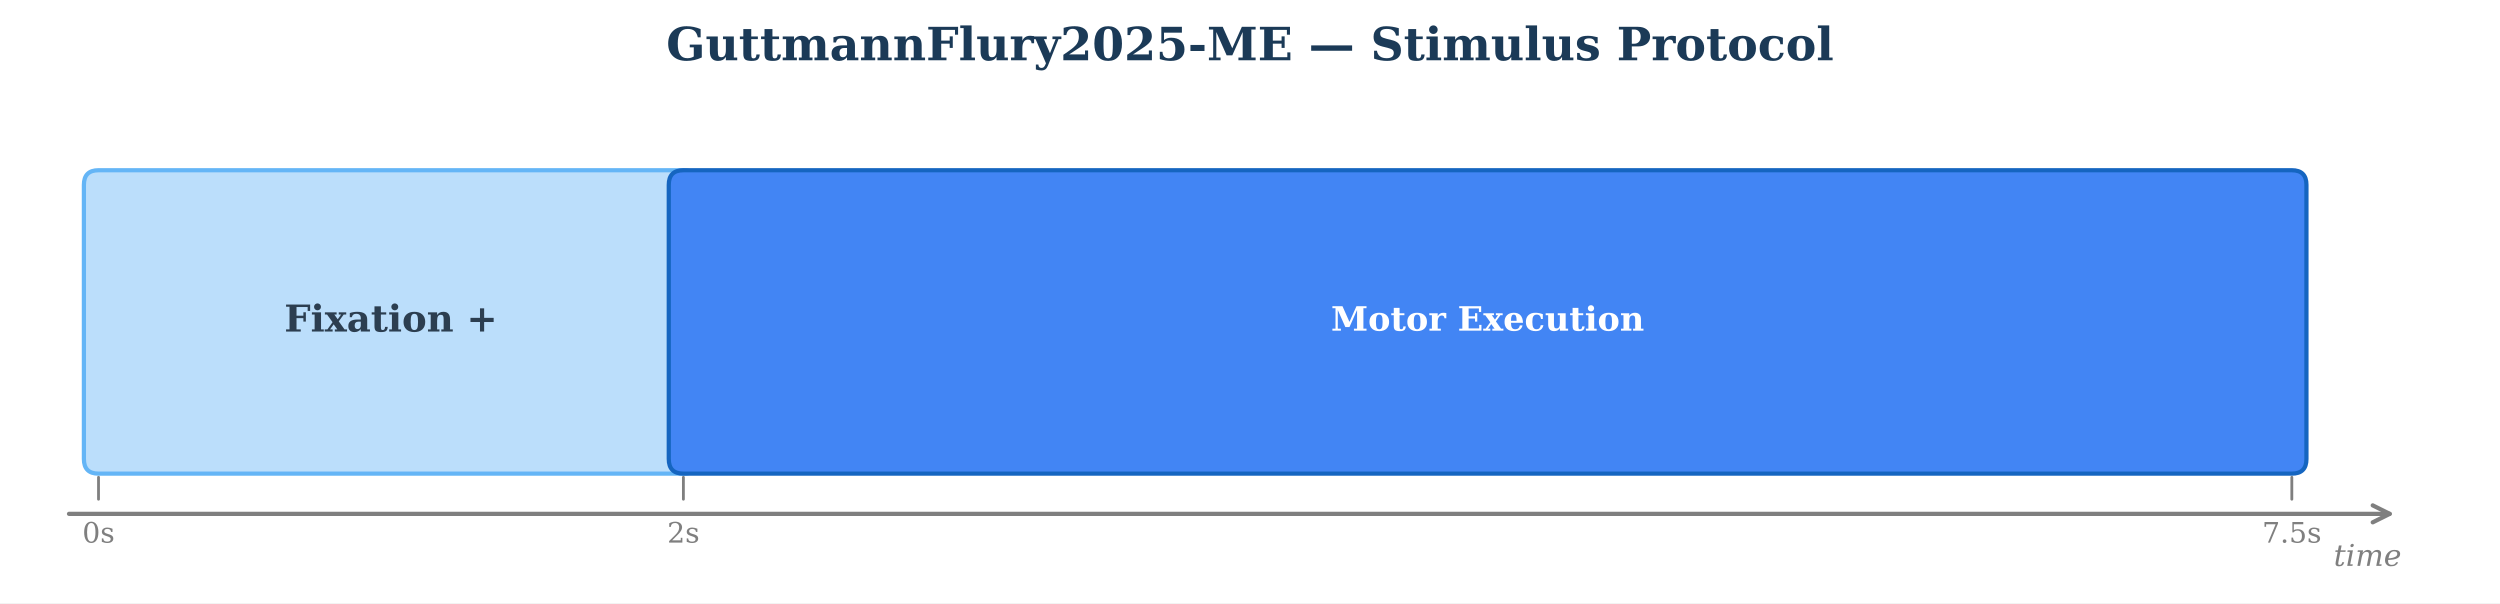
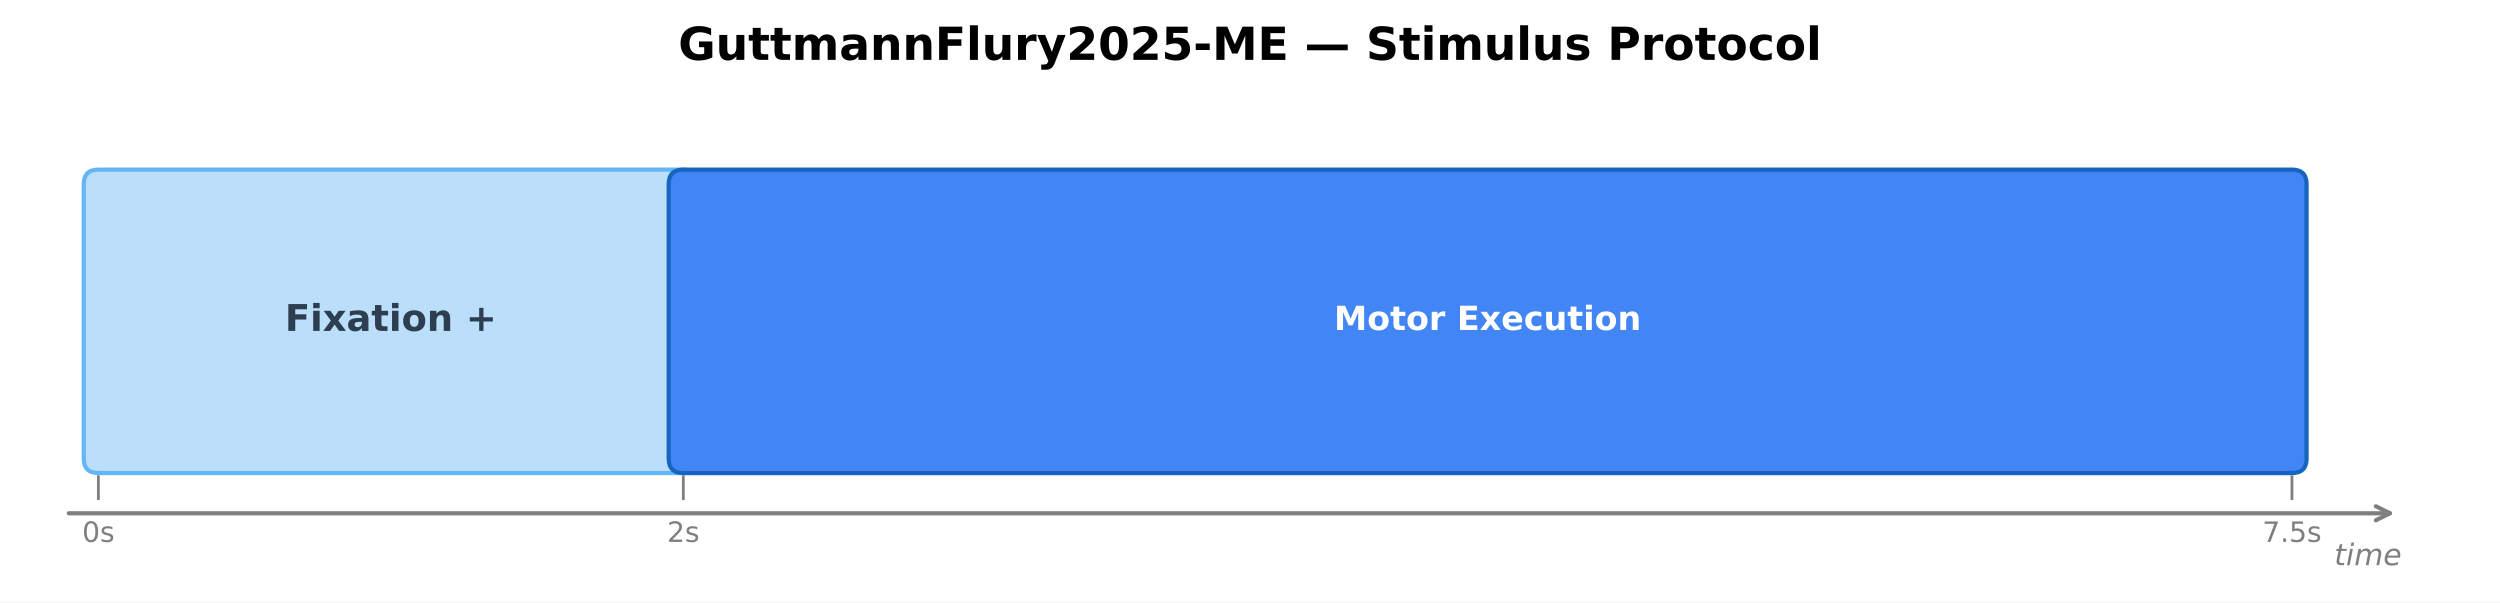
- <svg xmlns="http://www.w3.org/2000/svg" xmlns:xlink="http://www.w3.org/1999/xlink" width="708.48pt" height="170.95pt" viewBox="0 0 708.48 170.95" version="1.1">
+ <svg xmlns="http://www.w3.org/2000/svg" xmlns:xlink="http://www.w3.org/1999/xlink" width="712.8pt" height="171.788pt" viewBox="0 0 712.8 171.788" version="1.1">
  <defs>
    <style type="text/css">*{stroke-linejoin: round; stroke-linecap: butt}</style>
  </defs>
  <g id="figure_1">
    <g id="patch_1">
-       <path d="M 0 170.95  L 708.48 170.95  L 708.48 0  L 0 0  z " style="fill: #ffffff" />
+       <path d="M 0 171.788  L 712.8 171.788  L 712.8 0  L 0 0  z " style="fill: #ffffff" />
    </g>
    <g id="axes_1">
      <g id="patch_2">
-         <path d="M 27.919 134.226  L 193.669 134.226  Q 197.813 134.226 197.813 130.082  L 197.813 52.387  Q 197.813 48.243 193.669 48.243  L 27.919 48.243  Q 23.775 48.243 23.775 52.387  L 23.775 130.082  Q 23.775 134.226 27.919 134.226  z " clip-path="url(#p9441bf71e2)" style="fill: #bbdefb; stroke: #64b5f6; stroke-width: 1.2" />
+         <path d="M 28.048 134.88  L 194.83 134.88  Q 198.999 134.88 198.999 130.711  L 198.999 52.532  Q 198.999 48.362 194.83 48.362  L 28.048 48.362  Q 23.878 48.362 23.878 52.532  L 23.878 130.711  Q 23.878 134.88 28.048 134.88  z " clip-path="url(#p5b93f3a6d2)" style="fill: #bbdefb; stroke: #64b5f6; stroke-width: 1.2" />
      </g>
      <g id="patch_3">
-         <path d="M 193.669 134.226  L 649.483 134.226  Q 653.627 134.226 653.627 130.082  L 653.627 52.387  Q 653.627 48.243 649.483 48.243  L 193.669 48.243  Q 189.525 48.243 189.525 52.387  L 189.525 130.082  Q 189.525 134.226 193.669 134.226  z " clip-path="url(#p9441bf71e2)" style="fill: #4285f4; stroke: #1565c0; stroke-width: 1.2" />
+         <path d="M 194.83 134.88  L 653.481 134.88  Q 657.65 134.88 657.65 130.711  L 657.65 52.532  Q 657.65 48.362 653.481 48.362  L 194.83 48.362  Q 190.66 48.362 190.66 52.532  L 190.66 130.711  Q 190.66 134.88 194.83 134.88  z " clip-path="url(#p5b93f3a6d2)" style="fill: #4285f4; stroke: #1565c0; stroke-width: 1.2" />
      </g>
      <g id="line2d_1">
-         <path d="M 27.919 135.262  L 27.919 141.477  " clip-path="url(#p9441bf71e2)" style="fill: none; stroke: #7f7f7f; stroke-width: 0.8; stroke-linecap: round" />
+         <path d="M 28.048 135.923  L 28.048 142.177  " clip-path="url(#p5b93f3a6d2)" style="fill: none; stroke: #7f7f7f; stroke-width: 0.8; stroke-linecap: square" />
      </g>
      <g id="line2d_2">
-         <path d="M 193.669 135.262  L 193.669 141.477  " clip-path="url(#p9441bf71e2)" style="fill: none; stroke: #7f7f7f; stroke-width: 0.8; stroke-linecap: round" />
+         <path d="M 194.83 135.923  L 194.83 142.177  " clip-path="url(#p5b93f3a6d2)" style="fill: none; stroke: #7f7f7f; stroke-width: 0.8; stroke-linecap: square" />
      </g>
      <g id="line2d_3">
-         <path d="M 649.483 135.262  L 649.483 141.477  " clip-path="url(#p9441bf71e2)" style="fill: none; stroke: #7f7f7f; stroke-width: 0.8; stroke-linecap: round" />
+         <path d="M 653.481 135.923  L 653.481 142.177  " clip-path="url(#p5b93f3a6d2)" style="fill: none; stroke: #7f7f7f; stroke-width: 0.8; stroke-linecap: square" />
      </g>
      <g id="text_1">
-         <g clip-path="url(#p9441bf71e2)">
-           <g style="fill: #2c3e50" transform="translate(80.57536 93.96234) scale(0.105 -0.105)">
+         <g clip-path="url(#p5b93f3a6d2)">
+           <g style="fill: #2c3e50" transform="translate(81.2431 94.3492) scale(0.105 -0.105)">
            <defs>
-               <path id="DejaVuSerif-Bold-29" d="M 300 0  L 300 378  L 897 378  L 897 4288  L 300 4288  L 300 4666  L 4459 4666  L 4459 3566  L 4031 3566  L 4031 4238  L 2106 4238  L 2106 2741  L 3291 2741  L 3291 3334  L 3719 3334  L 3719 1722  L 3291 1722  L 3291 2316  L 2106 2316  L 2106 378  L 2841 378  L 2841 0  L 300 0  z " transform="scale(0.015625)" />
-               <path id="DejaVuSerif-Bold-4c" d="M 588 4263  Q 588 4516 763 4689  Q 938 4863 1191 4863  Q 1438 4863 1611 4689  Q 1784 4516 1784 4263  Q 1784 4016 1611 3842  Q 1438 3669 1191 3669  Q 938 3669 763 3841  Q 588 4013 588 4263  z M 1797 378  L 2272 378  L 2272 0  L 219 0  L 219 378  L 691 378  L 691 2944  L 219 2944  L 219 3322  L 1797 3322  L 1797 378  z " transform="scale(0.015625)" />
-               <path id="DejaVuSerif-Bold-5b" d="M 2247 2119  L 2834 2944  L 2425 2944  L 2425 3322  L 3719 3322  L 3719 2944  L 3278 2944  L 2431 1759  L 3419 378  L 3859 378  L 3859 0  L 1747 0  L 1747 378  L 2175 378  L 1550 1253  L 922 378  L 1369 378  L 1369 0  L 0 0  L 0 378  L 475 378  L 1356 1619  L 403 2944  L 31 2944  L 31 3322  L 2059 3322  L 2059 2944  L 1656 2944  L 2247 2119  z " transform="scale(0.015625)" />
-               <path id="DejaVuSerif-Bold-44" d="M 3525 2041  L 3525 378  L 4000 378  L 4000 0  L 2419 0  L 2419 422  Q 2200 159 1931 34  Q 1663 -91 1319 -91  Q 809 -91 536 182  Q 263 456 263 966  Q 263 1525 655 1803  Q 1047 2081 1838 2081  L 2419 2081  L 2419 2278  Q 2419 2681 2228 2873  Q 2038 3066 1638 3066  Q 1306 3066 1126 2930  Q 947 2794 872 2484  L 519 2484  L 519 3200  Q 816 3306 1134 3359  Q 1453 3413 1806 3413  Q 2697 3413 3111 3081  Q 3525 2750 3525 2041  z M 2419 1044  L 2419 1709  L 2003 1709  Q 1694 1709 1528 1540  Q 1363 1372 1363 1056  Q 1363 741 1483 584  Q 1603 428 1850 428  Q 2106 428 2262 597  Q 2419 766 2419 1044  z " transform="scale(0.015625)" />
-               <path id="DejaVuSerif-Bold-57" d="M 634 2944  L 153 2944  L 153 3322  L 634 3322  L 634 4353  L 1741 4353  L 1741 3322  L 2663 3322  L 2663 2944  L 1741 2944  L 1741 909  Q 1741 475 1809 369  Q 1878 263 2059 263  Q 2259 263 2356 397  Q 2453 531 2459 813  L 2925 813  Q 2897 313 2651 111  Q 2406 -91 1806 -91  Q 1122 -91 878 123  Q 634 338 634 909  L 634 2944  z " transform="scale(0.015625)" />
-               <path id="DejaVuSerif-Bold-52" d="M 2138 263  Q 2488 263 2630 563  Q 2772 863 2772 1663  Q 2772 2463 2631 2761  Q 2491 3059 2138 3059  Q 1784 3059 1640 2757  Q 1497 2456 1497 1663  Q 1497 869 1640 566  Q 1784 263 2138 263  z M 2138 -91  Q 1259 -91 761 376  Q 263 844 263 1663  Q 263 2484 761 2948  Q 1259 3413 2138 3413  Q 3019 3413 3516 2948  Q 4013 2484 4013 1663  Q 4013 844 3514 376  Q 3016 -91 2138 -91  z " transform="scale(0.015625)" />
-               <path id="DejaVuSerif-Bold-51" d="M 219 0  L 219 378  L 691 378  L 691 2944  L 219 2944  L 219 3322  L 1797 3322  L 1797 2853  Q 1997 3150 2253 3281  Q 2509 3413 2900 3413  Q 3459 3413 3745 3083  Q 4031 2753 4031 2113  L 4031 378  L 4506 378  L 4506 0  L 2522 0  L 2522 378  L 2925 378  L 2925 2144  Q 2925 2566 2817 2730  Q 2709 2894 2444 2894  Q 2109 2894 1953 2648  Q 1797 2403 1797 1869  L 1797 378  L 2203 378  L 2203 0  L 219 0  z " transform="scale(0.015625)" />
-               <path id="DejaVuSerif-Bold-3" transform="scale(0.015625)" />
-               <path id="DejaVuSerif-Bold-e" d="M 3041 4013  L 3041 2369  L 4684 2369  L 4684 1650  L 3041 1650  L 3041 6  L 2322 6  L 2322 1650  L 678 1650  L 678 2369  L 2322 2369  L 2322 4013  L 3041 4013  z " transform="scale(0.015625)" />
+               <path id="DejaVuSans-Bold-29" d="M 588 4666  L 3834 4666  L 3834 3756  L 1791 3756  L 1791 2888  L 3713 2888  L 3713 1978  L 1791 1978  L 1791 0  L 588 0  L 588 4666  z " transform="scale(0.015625)" />
+               <path id="DejaVuSans-Bold-4c" d="M 538 3500  L 1656 3500  L 1656 0  L 538 0  L 538 3500  z M 538 4863  L 1656 4863  L 1656 3950  L 538 3950  L 538 4863  z " transform="scale(0.015625)" />
+               <path id="DejaVuSans-Bold-5b" d="M 1422 1791  L 159 3500  L 1344 3500  L 2059 2463  L 2784 3500  L 3969 3500  L 2706 1797  L 4031 0  L 2847 0  L 2059 1106  L 1281 0  L 97 0  L 1422 1791  z " transform="scale(0.015625)" />
+               <path id="DejaVuSans-Bold-44" d="M 2106 1575  Q 1756 1575 1579 1456  Q 1403 1338 1403 1106  Q 1403 894 1545 773  Q 1688 653 1941 653  Q 2256 653 2472 879  Q 2688 1106 2688 1447  L 2688 1575  L 2106 1575  z M 3816 1997  L 3816 0  L 2688 0  L 2688 519  Q 2463 200 2181 54  Q 1900 -91 1497 -91  Q 953 -91 614 226  Q 275 544 275 1050  Q 275 1666 698 1953  Q 1122 2241 2028 2241  L 2688 2241  L 2688 2328  Q 2688 2594 2478 2717  Q 2269 2841 1825 2841  Q 1466 2841 1156 2769  Q 847 2697 581 2553  L 581 3406  Q 941 3494 1303 3539  Q 1666 3584 2028 3584  Q 2975 3584 3395 3211  Q 3816 2838 3816 1997  z " transform="scale(0.015625)" />
+               <path id="DejaVuSans-Bold-57" d="M 1759 4494  L 1759 3500  L 2913 3500  L 2913 2700  L 1759 2700  L 1759 1216  Q 1759 972 1856 886  Q 1953 800 2241 800  L 2816 800  L 2816 0  L 1856 0  Q 1194 0 917 276  Q 641 553 641 1216  L 641 2700  L 84 2700  L 84 3500  L 641 3500  L 641 4494  L 1759 4494  z " transform="scale(0.015625)" />
+               <path id="DejaVuSans-Bold-52" d="M 2203 2784  Q 1831 2784 1636 2517  Q 1441 2250 1441 1747  Q 1441 1244 1636 976  Q 1831 709 2203 709  Q 2569 709 2762 976  Q 2956 1244 2956 1747  Q 2956 2250 2762 2517  Q 2569 2784 2203 2784  z M 2203 3584  Q 3106 3584 3614 3096  Q 4122 2609 4122 1747  Q 4122 884 3614 396  Q 3106 -91 2203 -91  Q 1297 -91 786 396  Q 275 884 275 1747  Q 275 2609 786 3096  Q 1297 3584 2203 3584  z " transform="scale(0.015625)" />
+               <path id="DejaVuSans-Bold-51" d="M 4056 2131  L 4056 0  L 2931 0  L 2931 347  L 2931 1631  Q 2931 2084 2911 2256  Q 2891 2428 2841 2509  Q 2775 2619 2662 2680  Q 2550 2741 2406 2741  Q 2056 2741 1856 2470  Q 1656 2200 1656 1722  L 1656 0  L 538 0  L 538 3500  L 1656 3500  L 1656 2988  Q 1909 3294 2193 3439  Q 2478 3584 2822 3584  Q 3428 3584 3742 3212  Q 4056 2841 4056 2131  z " transform="scale(0.015625)" />
+               <path id="DejaVuSans-Bold-3" transform="scale(0.015625)" />
+               <path id="DejaVuSans-Bold-e" d="M 3053 4013  L 3053 2375  L 4684 2375  L 4684 1638  L 3053 1638  L 3053 0  L 2309 0  L 2309 1638  L 678 1638  L 678 2375  L 2309 2375  L 2309 4013  L 3053 4013  z " transform="scale(0.015625)" />
            </defs>
-             <use xlink:href="#DejaVuSerif-Bold-29" />
-             <use xlink:href="#DejaVuSerif-Bold-4c" transform="translate(71 0)" />
-             <use xlink:href="#DejaVuSerif-Bold-5b" transform="translate(108.9844 0)" />
-             <use xlink:href="#DejaVuSerif-Bold-44" transform="translate(168.6094 0)" />
-             <use xlink:href="#DejaVuSerif-Bold-57" transform="translate(233.4062 0)" />
-             <use xlink:href="#DejaVuSerif-Bold-4c" transform="translate(279.5938 0)" />
-             <use xlink:href="#DejaVuSerif-Bold-52" transform="translate(317.5781 0)" />
-             <use xlink:href="#DejaVuSerif-Bold-51" transform="translate(384.2812 0)" />
-             <use xlink:href="#DejaVuSerif-Bold-3" transform="translate(456.9844 0)" />
-             <use xlink:href="#DejaVuSerif-Bold-e" transform="translate(491.7969 0)" />
+             <use xlink:href="#DejaVuSans-Bold-29" />
+             <use xlink:href="#DejaVuSans-Bold-4c" transform="translate(68.3125 0)" />
+             <use xlink:href="#DejaVuSans-Bold-5b" transform="translate(102.5938 0)" />
+             <use xlink:href="#DejaVuSans-Bold-44" transform="translate(167.0938 0)" />
+             <use xlink:href="#DejaVuSans-Bold-57" transform="translate(234.5781 0)" />
+             <use xlink:href="#DejaVuSans-Bold-4c" transform="translate(282.375 0)" />
+             <use xlink:href="#DejaVuSans-Bold-52" transform="translate(316.6562 0)" />
+             <use xlink:href="#DejaVuSans-Bold-51" transform="translate(385.3594 0)" />
+             <use xlink:href="#DejaVuSans-Bold-3" transform="translate(456.5469 0)" />
+             <use xlink:href="#DejaVuSans-Bold-e" transform="translate(491.3594 0)" />
          </g>
        </g>
      </g>
      <g id="text_2">
-         <g clip-path="url(#p9441bf71e2)">
-           <g style="fill: #ffffff" transform="translate(377.1911 93.70253) scale(0.095 -0.095)">
+         <g clip-path="url(#p5b93f3a6d2)">
+           <g style="fill: #ffffff" transform="translate(380.3639 94.0894) scale(0.095 -0.095)">
            <defs>
-               <path id="DejaVuSerif-Bold-30" d="M 269 0  L 269 378  L 863 378  L 863 4288  L 269 4288  L 269 4666  L 2194 4666  L 3525 1672  L 4863 4666  L 6784 4666  L 6784 4288  L 6188 4288  L 6188 378  L 6784 378  L 6784 0  L 4384 0  L 4384 378  L 4978 378  L 4978 3938  L 3531 684  L 2741 684  L 1300 3938  L 1300 378  L 1894 378  L 1894 0  L 269 0  z " transform="scale(0.015625)" />
-               <path id="DejaVuSerif-Bold-55" d="M 3438 3359  L 3438 2369  L 3084 2369  Q 3066 2634 2941 2764  Q 2816 2894 2578 2894  Q 2216 2894 2006 2575  Q 1797 2256 1797 1691  L 1797 378  L 2400 378  L 2400 0  L 219 0  L 219 378  L 691 378  L 691 2944  L 184 2944  L 184 3322  L 1797 3322  L 1797 2731  Q 1959 3078 2226 3245  Q 2494 3413 2881 3413  Q 2978 3413 3117 3398  Q 3256 3384 3438 3359  z " transform="scale(0.015625)" />
-               <path id="DejaVuSerif-Bold-28" d="M 300 0  L 300 378  L 897 378  L 897 4288  L 300 4288  L 300 4666  L 4494 4666  L 4494 3566  L 4063 3566  L 4063 4238  L 2100 4238  L 2100 2741  L 3322 2741  L 3322 3334  L 3750 3334  L 3750 1722  L 3322 1722  L 3322 2316  L 2100 2316  L 2100 428  L 4122 428  L 4122 1100  L 4550 1100  L 4550 0  L 300 0  z " transform="scale(0.015625)" />
-               <path id="DejaVuSerif-Bold-48" d="M 2566 1875  Q 2566 2531 2444 2795  Q 2322 3059 2028 3059  Q 1744 3059 1620 2800  Q 1497 2541 1497 1931  L 1497 1875  L 2566 1875  z M 3781 1503  L 1497 1503  L 1497 1478  Q 1497 834 1690 548  Q 1884 263 2316 263  Q 2675 263 2897 453  Q 3119 644 3181 1006  L 3700 1006  Q 3566 441 3166 175  Q 2766 -91 2047 -91  Q 1184 -91 723 364  Q 263 819 263 1663  Q 263 2488 734 2950  Q 1206 3413 2047 3413  Q 2872 3413 3312 2927  Q 3753 2441 3781 1503  z " transform="scale(0.015625)" />
-               <path id="DejaVuSerif-Bold-46" d="M 3609 1038  Q 3491 469 3123 189  Q 2756 -91 2125 -91  Q 1238 -91 750 368  Q 263 828 263 1663  Q 263 2488 744 2950  Q 1225 3413 2081 3413  Q 2428 3413 2781 3347  Q 3134 3281 3500 3150  L 3500 2228  L 3150 2228  Q 3100 2650 2903 2854  Q 2706 3059 2350 3059  Q 1888 3059 1692 2746  Q 1497 2434 1497 1663  Q 1497 909 1687 586  Q 1878 263 2309 263  Q 2644 263 2845 463  Q 3047 663 3091 1038  L 3609 1038  z " transform="scale(0.015625)" />
-               <path id="DejaVuSerif-Bold-58" d="M 3963 3322  L 3963 378  L 4434 378  L 4434 0  L 2853 0  L 2853 469  Q 2656 172 2400 40  Q 2144 -91 1753 -91  Q 1194 -91 908 239  Q 622 569 622 1209  L 622 2944  L 147 2944  L 147 3322  L 1728 3322  L 1728 1381  Q 1728 763 1831 595  Q 1934 428 2209 428  Q 2544 428 2698 675  Q 2853 922 2853 1459  L 2853 2944  L 2450 2944  L 2450 3322  L 3963 3322  z " transform="scale(0.015625)" />
+               <path id="DejaVuSans-Bold-30" d="M 588 4666  L 2119 4666  L 3181 2169  L 4250 4666  L 5778 4666  L 5778 0  L 4641 0  L 4641 3413  L 3566 897  L 2803 897  L 1728 3413  L 1728 0  L 588 0  L 588 4666  z " transform="scale(0.015625)" />
+               <path id="DejaVuSans-Bold-55" d="M 3138 2547  Q 2991 2616 2845 2648  Q 2700 2681 2553 2681  Q 2122 2681 1889 2404  Q 1656 2128 1656 1613  L 1656 0  L 538 0  L 538 3500  L 1656 3500  L 1656 2925  Q 1872 3269 2151 3426  Q 2431 3584 2822 3584  Q 2878 3584 2943 3579  Q 3009 3575 3134 3559  L 3138 2547  z " transform="scale(0.015625)" />
+               <path id="DejaVuSans-Bold-28" d="M 588 4666  L 3834 4666  L 3834 3756  L 1791 3756  L 1791 2888  L 3713 2888  L 3713 1978  L 1791 1978  L 1791 909  L 3903 909  L 3903 0  L 588 0  L 588 4666  z " transform="scale(0.015625)" />
+               <path id="DejaVuSans-Bold-48" d="M 4031 1759  L 4031 1441  L 1416 1441  Q 1456 1047 1700 850  Q 1944 653 2381 653  Q 2734 653 3104 758  Q 3475 863 3866 1075  L 3866 213  Q 3469 63 3072 -14  Q 2675 -91 2278 -91  Q 1328 -91 801 392  Q 275 875 275 1747  Q 275 2603 792 3093  Q 1309 3584 2216 3584  Q 3041 3584 3536 3087  Q 4031 2591 4031 1759  z M 2881 2131  Q 2881 2450 2695 2645  Q 2509 2841 2209 2841  Q 1884 2841 1681 2658  Q 1478 2475 1428 2131  L 2881 2131  z " transform="scale(0.015625)" />
+               <path id="DejaVuSans-Bold-46" d="M 3366 3391  L 3366 2478  Q 3138 2634 2908 2709  Q 2678 2784 2431 2784  Q 1963 2784 1702 2511  Q 1441 2238 1441 1747  Q 1441 1256 1702 982  Q 1963 709 2431 709  Q 2694 709 2930 787  Q 3166 866 3366 1019  L 3366 103  Q 3103 6 2833 -42  Q 2563 -91 2291 -91  Q 1344 -91 809 395  Q 275 881 275 1747  Q 275 2613 809 3098  Q 1344 3584 2291 3584  Q 2566 3584 2833 3536  Q 3100 3488 3366 3391  z " transform="scale(0.015625)" />
+               <path id="DejaVuSans-Bold-58" d="M 500 1363  L 500 3500  L 1625 3500  L 1625 3150  Q 1625 2866 1622 2436  Q 1619 2006 1619 1863  Q 1619 1441 1641 1255  Q 1663 1069 1716 984  Q 1784 875 1895 815  Q 2006 756 2150 756  Q 2500 756 2700 1025  Q 2900 1294 2900 1772  L 2900 3500  L 4019 3500  L 4019 0  L 2900 0  L 2900 506  Q 2647 200 2364 54  Q 2081 -91 1741 -91  Q 1134 -91 817 281  Q 500 653 500 1363  z " transform="scale(0.015625)" />
            </defs>
-             <use xlink:href="#DejaVuSerif-Bold-30" />
-             <use xlink:href="#DejaVuSerif-Bold-52" transform="translate(110.6875 0)" />
-             <use xlink:href="#DejaVuSerif-Bold-57" transform="translate(177.3906 0)" />
-             <use xlink:href="#DejaVuSerif-Bold-52" transform="translate(223.5781 0)" />
-             <use xlink:href="#DejaVuSerif-Bold-55" transform="translate(290.2812 0)" />
-             <use xlink:href="#DejaVuSerif-Bold-3" transform="translate(342.9688 0)" />
-             <use xlink:href="#DejaVuSerif-Bold-28" transform="translate(377.7812 0)" />
-             <use xlink:href="#DejaVuSerif-Bold-5b" transform="translate(454 0)" />
-             <use xlink:href="#DejaVuSerif-Bold-48" transform="translate(513.625 0)" />
-             <use xlink:href="#DejaVuSerif-Bold-46" transform="translate(577.25 0)" />
-             <use xlink:href="#DejaVuSerif-Bold-58" transform="translate(638.1406 0)" />
-             <use xlink:href="#DejaVuSerif-Bold-57" transform="translate(710.8438 0)" />
-             <use xlink:href="#DejaVuSerif-Bold-4c" transform="translate(757.0312 0)" />
-             <use xlink:href="#DejaVuSerif-Bold-52" transform="translate(795.0156 0)" />
-             <use xlink:href="#DejaVuSerif-Bold-51" transform="translate(861.7188 0)" />
+             <use xlink:href="#DejaVuSans-Bold-30" />
+             <use xlink:href="#DejaVuSans-Bold-52" transform="translate(99.51562 0)" />
+             <use xlink:href="#DejaVuSans-Bold-57" transform="translate(168.2188 0)" />
+             <use xlink:href="#DejaVuSans-Bold-52" transform="translate(216.0156 0)" />
+             <use xlink:href="#DejaVuSans-Bold-55" transform="translate(284.7188 0)" />
+             <use xlink:href="#DejaVuSans-Bold-3" transform="translate(334.0312 0)" />
+             <use xlink:href="#DejaVuSans-Bold-28" transform="translate(368.8438 0)" />
+             <use xlink:href="#DejaVuSans-Bold-5b" transform="translate(437.1562 0)" />
+             <use xlink:href="#DejaVuSans-Bold-48" transform="translate(501.6562 0)" />
+             <use xlink:href="#DejaVuSans-Bold-46" transform="translate(569.4844 0)" />
+             <use xlink:href="#DejaVuSans-Bold-58" transform="translate(628.7656 0)" />
+             <use xlink:href="#DejaVuSans-Bold-57" transform="translate(699.9531 0)" />
+             <use xlink:href="#DejaVuSans-Bold-4c" transform="translate(747.75 0)" />
+             <use xlink:href="#DejaVuSans-Bold-52" transform="translate(782.0312 0)" />
+             <use xlink:href="#DejaVuSans-Bold-51" transform="translate(850.7344 0)" />
          </g>
        </g>
      </g>
      <g id="text_3">
-         <g style="fill: #7f7f7f" transform="translate(23.32131 153.7713) scale(0.08 -0.08)">
+         <g style="fill: #7f7f7f" transform="translate(23.41901 154.5095) scale(0.08 -0.08)">
          <defs>
-             <path id="DejaVuSerif-13" d="M 2034 219  Q 2513 219 2750 744  Q 2988 1269 2988 2328  Q 2988 3391 2750 3916  Q 2513 4441 2034 4441  Q 1556 4441 1318 3916  Q 1081 3391 1081 2328  Q 1081 1269 1318 744  Q 1556 219 2034 219  z M 2034 -91  Q 1275 -91 848 546  Q 422 1184 422 2328  Q 422 3475 848 4112  Q 1275 4750 2034 4750  Q 2797 4750 3222 4112  Q 3647 3475 3647 2328  Q 3647 1184 3222 546  Q 2797 -91 2034 -91  z " transform="scale(0.015625)" />
-             <path id="DejaVuSerif-56" d="M 359 184  L 359 959  L 691 959  Q 703 588 923 403  Q 1144 219 1575 219  Q 1963 219 2166 364  Q 2369 509 2369 788  Q 2369 1006 2220 1140  Q 2072 1275 1594 1428  L 1178 1569  Q 750 1706 558 1912  Q 366 2119 366 2438  Q 366 2894 700 3153  Q 1034 3413 1625 3413  Q 1888 3413 2178 3344  Q 2469 3275 2778 3144  L 2778 2419  L 2447 2419  Q 2434 2741 2221 2922  Q 2009 3103 1644 3103  Q 1281 3103 1095 2975  Q 909 2847 909 2591  Q 909 2381 1050 2254  Q 1191 2128 1613 1997  L 2069 1856  Q 2541 1709 2748 1489  Q 2956 1269 2956 922  Q 2956 450 2595 179  Q 2234 -91 1600 -91  Q 1278 -91 972 -22  Q 666 47 359 184  z " transform="scale(0.015625)" />
+             <path id="DejaVuSans-13" d="M 2034 4250  Q 1547 4250 1301 3770  Q 1056 3291 1056 2328  Q 1056 1369 1301 889  Q 1547 409 2034 409  Q 2525 409 2770 889  Q 3016 1369 3016 2328  Q 3016 3291 2770 3770  Q 2525 4250 2034 4250  z M 2034 4750  Q 2819 4750 3233 4129  Q 3647 3509 3647 2328  Q 3647 1150 3233 529  Q 2819 -91 2034 -91  Q 1250 -91 836 529  Q 422 1150 422 2328  Q 422 3509 836 4129  Q 1250 4750 2034 4750  z " transform="scale(0.015625)" />
+             <path id="DejaVuSans-56" d="M 2834 3397  L 2834 2853  Q 2591 2978 2328 3040  Q 2066 3103 1784 3103  Q 1356 3103 1142 2972  Q 928 2841 928 2578  Q 928 2378 1081 2264  Q 1234 2150 1697 2047  L 1894 2003  Q 2506 1872 2764 1633  Q 3022 1394 3022 966  Q 3022 478 2636 193  Q 2250 -91 1575 -91  Q 1294 -91 989 -36  Q 684 19 347 128  L 347 722  Q 666 556 975 473  Q 1284 391 1588 391  Q 1994 391 2212 530  Q 2431 669 2431 922  Q 2431 1156 2273 1281  Q 2116 1406 1581 1522  L 1381 1569  Q 847 1681 609 1914  Q 372 2147 372 2553  Q 372 3047 722 3315  Q 1072 3584 1716 3584  Q 2034 3584 2315 3537  Q 2597 3491 2834 3397  z " transform="scale(0.015625)" />
          </defs>
-           <use xlink:href="#DejaVuSerif-13" />
-           <use xlink:href="#DejaVuSerif-56" transform="translate(63.625 0)" />
+           <use xlink:href="#DejaVuSans-13" />
+           <use xlink:href="#DejaVuSans-56" transform="translate(63.625 0)" />
        </g>
      </g>
      <g id="text_4">
-         <g style="fill: #7f7f7f" transform="translate(189.0718 153.7713) scale(0.08 -0.08)">
+         <g style="fill: #7f7f7f" transform="translate(190.2011 154.5095) scale(0.08 -0.08)">
          <defs>
-             <path id="DejaVuSerif-15" d="M 819 3553  L 469 3553  L 469 4384  Q 803 4563 1142 4656  Q 1481 4750 1806 4750  Q 2534 4750 2956 4397  Q 3378 4044 3378 3438  Q 3378 2753 2422 1800  Q 2347 1728 2309 1691  L 1131 513  L 3078 513  L 3078 1088  L 3444 1088  L 3444 0  L 434 0  L 434 341  L 1850 1753  Q 2319 2222 2519 2614  Q 2719 3006 2719 3438  Q 2719 3909 2473 4175  Q 2228 4441 1797 4441  Q 1350 4441 1106 4219  Q 863 3997 819 3553  z " transform="scale(0.015625)" />
+             <path id="DejaVuSans-15" d="M 1228 531  L 3431 531  L 3431 0  L 469 0  L 469 531  Q 828 903 1448 1529  Q 2069 2156 2228 2338  Q 2531 2678 2651 2914  Q 2772 3150 2772 3378  Q 2772 3750 2511 3984  Q 2250 4219 1831 4219  Q 1534 4219 1204 4116  Q 875 4013 500 3803  L 500 4441  Q 881 4594 1212 4672  Q 1544 4750 1819 4750  Q 2544 4750 2975 4387  Q 3406 4025 3406 3419  Q 3406 3131 3298 2873  Q 3191 2616 2906 2266  Q 2828 2175 2409 1742  Q 1991 1309 1228 531  z " transform="scale(0.015625)" />
          </defs>
-           <use xlink:href="#DejaVuSerif-15" />
-           <use xlink:href="#DejaVuSerif-56" transform="translate(63.625 0)" />
+           <use xlink:href="#DejaVuSans-15" />
+           <use xlink:href="#DejaVuSans-56" transform="translate(63.625 0)" />
        </g>
      </g>
      <g id="text_5">
-         <g style="fill: #7f7f7f" transform="translate(641.0692 153.7713) scale(0.08 -0.08)">
+         <g style="fill: #7f7f7f" transform="translate(645.0356 154.5095) scale(0.08 -0.08)">
          <defs>
-             <path id="DejaVuSerif-1a" d="M 3609 4347  L 1784 0  L 1319 0  L 3059 4153  L 903 4153  L 903 3578  L 538 3578  L 538 4666  L 3609 4666  L 3609 4347  z " transform="scale(0.015625)" />
-             <path id="DejaVuSerif-11" d="M 603 325  Q 603 500 722 622  Q 841 744 1019 744  Q 1191 744 1312 622  Q 1434 500 1434 325  Q 1434 153 1312 31  Q 1191 -91 1019 -91  Q 841 -91 722 29  Q 603 150 603 325  z " transform="scale(0.015625)" />
-             <path id="DejaVuSerif-18" d="M 3219 4666  L 3219 4153  L 1081 4153  L 1081 2816  Q 1244 2928 1461 2984  Q 1678 3041 1947 3041  Q 2703 3041 3140 2622  Q 3578 2203 3578 1478  Q 3578 738 3136 323  Q 2694 -91 1894 -91  Q 1572 -91 1234 -12  Q 897 66 544 225  L 544 1131  L 897 1131  Q 925 688 1179 453  Q 1434 219 1894 219  Q 2388 219 2653 544  Q 2919 869 2919 1478  Q 2919 2084 2655 2407  Q 2391 2731 1894 2731  Q 1613 2731 1398 2631  Q 1184 2531 1019 2322  L 750 2322  L 750 4666  L 3219 4666  z " transform="scale(0.015625)" />
+             <path id="DejaVuSans-1a" d="M 525 4666  L 3525 4666  L 3525 4397  L 1831 0  L 1172 0  L 2766 4134  L 525 4134  L 525 4666  z " transform="scale(0.015625)" />
+             <path id="DejaVuSans-11" d="M 684 794  L 1344 794  L 1344 0  L 684 0  L 684 794  z " transform="scale(0.015625)" />
+             <path id="DejaVuSans-18" d="M 691 4666  L 3169 4666  L 3169 4134  L 1269 4134  L 1269 2991  Q 1406 3038 1543 3061  Q 1681 3084 1819 3084  Q 2600 3084 3056 2656  Q 3513 2228 3513 1497  Q 3513 744 3044 326  Q 2575 -91 1722 -91  Q 1428 -91 1123 -41  Q 819 9 494 109  L 494 744  Q 775 591 1075 516  Q 1375 441 1709 441  Q 2250 441 2565 725  Q 2881 1009 2881 1497  Q 2881 1984 2565 2268  Q 2250 2553 1709 2553  Q 1456 2553 1204 2497  Q 953 2441 691 2322  L 691 4666  z " transform="scale(0.015625)" />
          </defs>
-           <use xlink:href="#DejaVuSerif-1a" />
-           <use xlink:href="#DejaVuSerif-11" transform="translate(63.625 0)" />
-           <use xlink:href="#DejaVuSerif-18" transform="translate(95.40625 0)" />
-           <use xlink:href="#DejaVuSerif-56" transform="translate(159.0312 0)" />
+           <use xlink:href="#DejaVuSans-1a" />
+           <use xlink:href="#DejaVuSans-11" transform="translate(63.625 0)" />
+           <use xlink:href="#DejaVuSans-18" transform="translate(95.40625 0)" />
+           <use xlink:href="#DejaVuSans-56" transform="translate(159.0312 0)" />
        </g>
      </g>
      <g id="patch_4">
-         <path d="M 19.56 145.621  Q 349.061 145.621 677.22 145.621  " style="fill: none; stroke: #7f7f7f; stroke-width: 1.2; stroke-linecap: round" />
-         <path d="M 672.42 143.221  L 677.22 145.621  L 672.42 148.021  " style="fill: none; stroke: #7f7f7f; stroke-width: 1.2; stroke-linecap: round" />
+         <path d="M 19.622 146.347  Q 351.186 146.347 681.409 146.347  " style="fill: none; stroke: #7f7f7f; stroke-width: 1.2; stroke-linecap: round" />
+         <path d="M 677.409 144.347  L 681.409 146.347  L 677.409 148.347  " style="fill: none; stroke: #7f7f7f; stroke-width: 1.2; stroke-linecap: round" />
      </g>
      <g id="text_6">
-         <g style="fill: #7f7f7f" transform="translate(661.3353 160.3668) scale(0.085 -0.085)">
+         <g style="fill: #7f7f7f" transform="translate(665.5489 161.1444) scale(0.085 -0.085)">
          <defs>
-             <path id="DejaVuSerif-Italic-57" d="M 856 2988  L 350 2988  L 416 3322  L 922 3322  L 1122 4353  L 1700 4353  L 1500 3322  L 2581 3322  L 2516 2988  L 1434 2988  L 1025 878  Q 978 631 978 488  Q 978 388 1000 338  Q 1059 219 1278 219  Q 1503 219 1633 351  Q 1763 484 1825 781  L 2259 781  Q 2147 328 1884 118  Q 1622 -91 1169 -91  Q 672 -91 506 131  Q 406 266 406 516  Q 406 675 447 878  L 856 2988  z " transform="scale(0.015625)" />
-             <path id="DejaVuSerif-Italic-4c" d="M 1009 4353  Q 1038 4497 1163 4603  Q 1288 4709 1434 4709  Q 1578 4709 1663 4603  Q 1728 4522 1728 4422  Q 1728 4388 1719 4353  Q 1691 4206 1567 4103  Q 1444 4000 1297 4000  Q 1150 4000 1066 4103  Q 1003 4181 1003 4281  Q 1003 4316 1009 4353  z M 963 331  L 1506 331  L 1444 0  L 325 0  L 903 2988  L 353 2988  L 419 3322  L 1544 3322  L 963 331  z " transform="scale(0.015625)" />
-             <path id="DejaVuSerif-Italic-50" d="M 3503 2675  Q 3741 3041 4034 3227  Q 4328 3413 4672 3413  Q 5194 3413 5388 3088  Q 5503 2894 5503 2578  Q 5503 2372 5453 2113  L 5106 331  L 5625 331  L 5563 0  L 4469 0  L 4866 2047  Q 4913 2291 4913 2466  Q 4913 2659 4856 2772  Q 4750 2988 4403 2988  Q 4019 2988 3761 2697  Q 3503 2406 3394 1850  L 3034 0  L 2459 0  L 2863 2069  Q 2906 2303 2906 2472  Q 2906 2666 2850 2775  Q 2741 2988 2394 2988  Q 2009 2988 1751 2697  Q 1494 2406 1384 1850  L 1025 0  L 450 0  L 1031 2994  L 481 2994  L 544 3322  L 1669 3322  L 1556 2731  Q 1778 3063 2059 3238  Q 2341 3413 2653 3413  Q 3041 3413 3262 3220  Q 3484 3028 3503 2675  z " transform="scale(0.015625)" />
-             <path id="DejaVuSerif-Italic-48" d="M 938 1275  Q 925 1156 925 1050  Q 925 756 1031 563  Q 1216 219 1709 219  Q 2072 219 2250 328  Q 2569 525 2644 778  L 3066 778  Q 2941 381 2475 103  Q 2150 -91 1506 -91  Q 863 -91 516 388  Q 272 722 272 1206  Q 272 1419 319 1659  Q 472 2450 1000 2931  Q 1528 3413 2278 3413  Q 3500 3413 3500 2547  Q 3500 1913 2859 1603  Q 2206 1288 938 1275  z M 2541 1975  Q 2891 2181 2891 2569  Q 2891 3103 2181 3103  Q 1763 3103 1472 2784  Q 1181 2466 1003 1606  Q 2006 1653 2541 1975  z " transform="scale(0.015625)" />
+             <path id="DejaVuSans-Oblique-57" d="M 2706 3500  L 2619 3053  L 1472 3053  L 1100 1153  Q 1081 1047 1072 975  Q 1063 903 1063 863  Q 1063 663 1183 572  Q 1303 481 1569 481  L 2150 481  L 2053 0  L 1503 0  Q 991 0 739 200  Q 488 400 488 806  Q 488 878 497 964  Q 506 1050 525 1153  L 897 3053  L 409 3053  L 500 3500  L 978 3500  L 1172 4494  L 1747 4494  L 1556 3500  L 2706 3500  z " transform="scale(0.015625)" />
+             <path id="DejaVuSans-Oblique-4c" d="M 1172 4863  L 1747 4863  L 1606 4134  L 1031 4134  L 1172 4863  z M 909 3500  L 1484 3500  L 800 0  L 225 0  L 909 3500  z " transform="scale(0.015625)" />
+             <path id="DejaVuSans-Oblique-50" d="M 5747 2113  L 5338 0  L 4763 0  L 5166 2094  Q 5191 2228 5203 2325  Q 5216 2422 5216 2491  Q 5216 2772 5059 2928  Q 4903 3084 4622 3084  Q 4203 3084 3875 2770  Q 3547 2456 3450 1953  L 3066 0  L 2491 0  L 2900 2094  Q 2925 2209 2937 2307  Q 2950 2406 2950 2484  Q 2950 2769 2794 2926  Q 2638 3084 2363 3084  Q 1938 3084 1609 2770  Q 1281 2456 1184 1953  L 800 0  L 225 0  L 909 3500  L 1484 3500  L 1375 2956  Q 1609 3263 1923 3423  Q 2238 3584 2597 3584  Q 2978 3584 3223 3384  Q 3469 3184 3519 2828  Q 3781 3197 4126 3390  Q 4472 3584 4856 3584  Q 5306 3584 5551 3325  Q 5797 3066 5797 2591  Q 5797 2488 5784 2364  Q 5772 2241 5747 2113  z " transform="scale(0.015625)" />
+             <path id="DejaVuSans-Oblique-48" d="M 3078 2063  Q 3088 2113 3092 2166  Q 3097 2219 3097 2272  Q 3097 2653 2873 2875  Q 2650 3097 2266 3097  Q 1838 3097 1509 2826  Q 1181 2556 1013 2059  L 3078 2063  z M 3578 1613  L 903 1613  Q 884 1494 878 1425  Q 872 1356 872 1306  Q 872 872 1139 634  Q 1406 397 1894 397  Q 2269 397 2603 481  Q 2938 566 3225 728  L 3116 159  Q 2806 34 2476 -28  Q 2147 -91 1806 -91  Q 1078 -91 686 257  Q 294 606 294 1247  Q 294 1794 489 2264  Q 684 2734 1063 3103  Q 1306 3334 1642 3459  Q 1978 3584 2356 3584  Q 2950 3584 3301 3228  Q 3653 2872 3653 2272  Q 3653 2128 3634 1964  Q 3616 1800 3578 1613  z " transform="scale(0.015625)" />
          </defs>
-           <use xlink:href="#DejaVuSerif-Italic-57" />
-           <use xlink:href="#DejaVuSerif-Italic-4c" transform="translate(40.1875 0)" />
-           <use xlink:href="#DejaVuSerif-Italic-50" transform="translate(72.17188 0)" />
-           <use xlink:href="#DejaVuSerif-Italic-48" transform="translate(167 0)" />
+           <use xlink:href="#DejaVuSans-Oblique-57" />
+           <use xlink:href="#DejaVuSans-Oblique-4c" transform="translate(39.20312 0)" />
+           <use xlink:href="#DejaVuSans-Oblique-50" transform="translate(66.98438 0)" />
+           <use xlink:href="#DejaVuSans-Oblique-48" transform="translate(164.3906 0)" />
        </g>
      </g>
      <g id="text_7">
-         <g style="fill: #1b3a57" transform="translate(188.8089 17.07797) scale(0.13 -0.13)">
+         <g transform="translate(193.3912 17.07797) scale(0.13 -0.13)">
          <defs>
-             <path id="DejaVuSerif-Bold-2a" d="M 4403 3200  Q 4263 3819 3934 4095  Q 3606 4372 3009 4372  Q 2284 4372 1945 3880  Q 1606 3388 1606 2328  Q 1606 1278 1931 783  Q 2256 288 2944 288  Q 3206 288 3431 347  Q 3656 406 3841 525  L 3841 1806  L 3278 1806  L 3278 2181  L 4959 2181  L 4959 391  Q 4434 147 3911 28  Q 3388 -91 2841 -91  Q 1641 -91 955 556  Q 269 1203 269 2328  Q 269 3456 955 4103  Q 1641 4750 2841 4750  Q 3341 4750 3825 4650  Q 4309 4550 4800 4347  L 4800 3200  L 4403 3200  z " transform="scale(0.015625)" />
-             <path id="DejaVuSerif-Bold-50" d="M 3884 2778  Q 4116 3109 4384 3261  Q 4653 3413 5013 3413  Q 5584 3413 5867 3089  Q 6150 2766 6150 2113  L 6150 378  L 6625 378  L 6625 0  L 4647 0  L 4647 378  L 5044 378  L 5044 1947  Q 5044 2569 4948 2731  Q 4853 2894 4594 2894  Q 4300 2894 4137 2667  Q 3975 2441 3975 2022  L 3975 378  L 4372 378  L 4372 0  L 2472 0  L 2472 378  L 2869 378  L 2869 1947  Q 2869 2569 2772 2731  Q 2675 2894 2419 2894  Q 2122 2894 1959 2667  Q 1797 2441 1797 2022  L 1797 378  L 2194 378  L 2194 0  L 219 0  L 219 378  L 691 378  L 691 2944  L 219 2944  L 219 3322  L 1797 3322  L 1797 2853  Q 1991 3144 2241 3278  Q 2491 3413 2834 3413  Q 3241 3413 3494 3258  Q 3747 3103 3884 2778  z " transform="scale(0.015625)" />
-             <path id="DejaVuSerif-Bold-4f" d="M 1797 378  L 2272 378  L 2272 0  L 219 0  L 219 378  L 691 378  L 691 4488  L 219 4488  L 219 4863  L 1797 4863  L 1797 378  z " transform="scale(0.015625)" />
-             <path id="DejaVuSerif-Bold-5c" d="M 1997 -750  Q 1847 -1116 1634 -1269  Q 1422 -1422 1063 -1422  Q 909 -1422 721 -1387  Q 534 -1353 313 -1288  L 313 -594  L 666 -597  Q 675 -838 779 -953  Q 884 -1069 1094 -1069  Q 1297 -1069 1422 -958  Q 1547 -847 1672 -538  L 1722 -422  L 275 2944  L -84 2944  L -84 3322  L 1831 3322  L 1831 2944  L 1434 2944  L 2278 978  L 3066 2944  L 2625 2944  L 2625 3322  L 3872 3322  L 3872 2944  L 3469 2944  L 1997 -750  z " transform="scale(0.015625)" />
-             <path id="DejaVuSerif-Bold-15" d="M 844 3513  L 469 3513  L 469 4519  Q 850 4634 1223 4692  Q 1597 4750 1978 4750  Q 2869 4750 3367 4386  Q 3866 4022 3866 3372  Q 3866 2909 3591 2542  Q 3316 2175 2541 1672  L 1241 819  L 3450 819  L 3450 1369  L 3878 1369  L 3878 0  L 428 0  L 428 763  L 1119 1241  Q 2003 1850 2297 2278  Q 2591 2706 2591 3278  Q 2591 3819 2367 4101  Q 2144 4384 1716 4384  Q 1347 4384 1125 4161  Q 903 3938 844 3513  z " transform="scale(0.015625)" />
-             <path id="DejaVuSerif-Bold-13" d="M 2228 275  Q 2603 275 2742 615  Q 2881 956 2881 2328  Q 2881 3691 2742 4037  Q 2603 4384 2228 4384  Q 1853 4384 1714 4043  Q 1575 3703 1575 2328  Q 1575 956 1714 615  Q 1853 275 2228 275  z M 2228 -91  Q 1294 -91 797 532  Q 300 1156 300 2328  Q 300 3500 797 4125  Q 1294 4750 2228 4750  Q 3159 4750 3656 4125  Q 4153 3500 4153 2328  Q 4153 1156 3656 532  Q 3159 -91 2228 -91  z " transform="scale(0.015625)" />
-             <path id="DejaVuSerif-Bold-18" d="M 3609 4666  L 3609 3847  L 1113 3847  L 1113 2822  Q 1319 2981 1572 3062  Q 1825 3144 2106 3144  Q 2969 3144 3469 2708  Q 3969 2272 3969 1522  Q 3969 759 3469 334  Q 2969 -91 2069 -91  Q 1688 -91 1311 -28  Q 934 34 525 166  L 525 1184  L 900 1184  Q 919 725 1139 500  Q 1359 275 1791 275  Q 2250 275 2472 583  Q 2694 891 2694 1522  Q 2694 2144 2476 2451  Q 2259 2759 1819 2759  Q 1581 2759 1395 2661  Q 1209 2563 1050 2356  L 738 2356  L 738 4666  L 3609 4666  z " transform="scale(0.015625)" />
-             <path id="DejaVuSerif-Bold-10" d="M 347 2138  L 2309 2138  L 2309 1294  L 347 1294  L 347 2138  z " transform="scale(0.015625)" />
-             <path id="DejaVuSerif-Bold-782" d="M 344 2075  L 6056 2075  L 6056 1325  L 344 1325  L 344 2075  z " transform="scale(0.015625)" />
-             <path id="DejaVuSerif-Bold-36" d="M 494 225  L 494 1331  L 891 1331  Q 981 806 1318 547  Q 1656 288 2253 288  Q 2738 288 2991 472  Q 3244 656 3244 1013  Q 3244 1294 3072 1450  Q 2900 1606 2363 1741  L 1663 1913  Q 978 2088 700 2398  Q 422 2709 422 3284  Q 422 3978 883 4364  Q 1344 4750 2175 4750  Q 2584 4750 3026 4681  Q 3469 4613 3944 4475  L 3944 3444  L 3547 3444  Q 3456 3925 3150 4148  Q 2844 4372 2278 4372  Q 1816 4372 1580 4211  Q 1344 4050 1344 3731  Q 1344 3441 1506 3289  Q 1669 3138 2303 2975  L 3003 2803  Q 3653 2641 3945 2297  Q 4238 1953 4238 1350  Q 4238 644 3750 276  Q 3263 -91 2316 -91  Q 1859 -91 1409 -12  Q 959 66 494 225  z " transform="scale(0.015625)" />
-             <path id="DejaVuSerif-Bold-56" d="M 300 97  L 300 1025  L 653 1025  Q 697 653 931 458  Q 1166 263 1569 263  Q 1906 263 2086 380  Q 2266 497 2266 716  Q 2266 916 2152 1025  Q 2038 1134 1709 1216  L 1253 1331  Q 738 1459 506 1698  Q 275 1938 275 2344  Q 275 2884 650 3148  Q 1025 3413 1806 3413  Q 2100 3413 2433 3364  Q 2766 3316 3169 3213  L 3169 2375  L 2816 2375  Q 2788 2716 2573 2887  Q 2359 3059 1959 3059  Q 1622 3059 1448 2951  Q 1275 2844 1275 2638  Q 1275 2469 1375 2372  Q 1475 2275 1734 2209  L 2188 2094  Q 2841 1928 3091 1684  Q 3341 1441 3341 1006  Q 3341 444 2939 176  Q 2538 -91 1691 -91  Q 1381 -91 1034 -44  Q 688 3 300 97  z " transform="scale(0.015625)" />
-             <path id="DejaVuSerif-Bold-33" d="M 300 0  L 300 378  L 897 378  L 897 4288  L 300 4288  L 300 4666  L 2956 4666  Q 3734 4666 4193 4295  Q 4653 3925 4653 3303  Q 4653 2678 4192 2304  Q 3731 1931 2956 1931  L 2100 1931  L 2100 378  L 2853 378  L 2853 0  L 300 0  z M 2100 2309  L 2450 2309  Q 2856 2309 3098 2579  Q 3341 2850 3341 3303  Q 3341 3753 3100 4020  Q 2859 4288 2450 4288  L 2100 4288  L 2100 2309  z " transform="scale(0.015625)" />
+             <path id="DejaVuSans-Bold-2a" d="M 4781 347  Q 4331 128 3847 18  Q 3363 -91 2847 -91  Q 1681 -91 1000 561  Q 319 1213 319 2328  Q 319 3456 1012 4103  Q 1706 4750 2913 4750  Q 3378 4750 3804 4662  Q 4231 4575 4609 4403  L 4609 3438  Q 4219 3659 3833 3768  Q 3447 3878 3059 3878  Q 2341 3878 1952 3476  Q 1563 3075 1563 2328  Q 1563 1588 1938 1184  Q 2313 781 3003 781  Q 3191 781 3352 804  Q 3513 828 3641 878  L 3641 1784  L 2906 1784  L 2906 2591  L 4781 2591  L 4781 347  z " transform="scale(0.015625)" />
+             <path id="DejaVuSans-Bold-50" d="M 3781 2919  Q 3994 3244 4286 3414  Q 4578 3584 4928 3584  Q 5531 3584 5847 3212  Q 6163 2841 6163 2131  L 6163 0  L 5038 0  L 5038 1825  Q 5041 1866 5042 1909  Q 5044 1953 5044 2034  Q 5044 2406 4934 2573  Q 4825 2741 4581 2741  Q 4263 2741 4089 2478  Q 3916 2216 3909 1719  L 3909 0  L 2784 0  L 2784 1825  Q 2784 2406 2684 2573  Q 2584 2741 2328 2741  Q 2006 2741 1831 2477  Q 1656 2213 1656 1722  L 1656 0  L 531 0  L 531 3500  L 1656 3500  L 1656 2988  Q 1863 3284 2130 3434  Q 2397 3584 2719 3584  Q 3081 3584 3359 3409  Q 3638 3234 3781 2919  z " transform="scale(0.015625)" />
+             <path id="DejaVuSans-Bold-4f" d="M 538 4863  L 1656 4863  L 1656 0  L 538 0  L 538 4863  z " transform="scale(0.015625)" />
+             <path id="DejaVuSans-Bold-5c" d="M 78 3500  L 1197 3500  L 2138 1125  L 2938 3500  L 4056 3500  L 2584 -331  Q 2363 -916 2067 -1148  Q 1772 -1381 1288 -1381  L 641 -1381  L 641 -647  L 991 -647  Q 1275 -647 1404 -556  Q 1534 -466 1606 -231  L 1638 -134  L 78 3500  z " transform="scale(0.015625)" />
+             <path id="DejaVuSans-Bold-15" d="M 1844 884  L 3897 884  L 3897 0  L 506 0  L 506 884  L 2209 2388  Q 2438 2594 2547 2791  Q 2656 2988 2656 3200  Q 2656 3528 2436 3728  Q 2216 3928 1850 3928  Q 1569 3928 1234 3808  Q 900 3688 519 3450  L 519 4475  Q 925 4609 1322 4679  Q 1719 4750 2100 4750  Q 2938 4750 3402 4381  Q 3866 4013 3866 3353  Q 3866 2972 3669 2642  Q 3472 2313 2841 1759  L 1844 884  z " transform="scale(0.015625)" />
+             <path id="DejaVuSans-Bold-13" d="M 2944 2338  Q 2944 3213 2780 3570  Q 2616 3928 2228 3928  Q 1841 3928 1675 3570  Q 1509 3213 1509 2338  Q 1509 1453 1675 1090  Q 1841 728 2228 728  Q 2613 728 2778 1090  Q 2944 1453 2944 2338  z M 4147 2328  Q 4147 1169 3647 539  Q 3147 -91 2228 -91  Q 1306 -91 806 539  Q 306 1169 306 2328  Q 306 3491 806 4120  Q 1306 4750 2228 4750  Q 3147 4750 3647 4120  Q 4147 3491 4147 2328  z " transform="scale(0.015625)" />
+             <path id="DejaVuSans-Bold-18" d="M 678 4666  L 3669 4666  L 3669 3781  L 1638 3781  L 1638 3059  Q 1775 3097 1914 3117  Q 2053 3138 2203 3138  Q 3056 3138 3531 2711  Q 4006 2284 4006 1522  Q 4006 766 3489 337  Q 2972 -91 2053 -91  Q 1656 -91 1267 -14  Q 878 63 494 219  L 494 1166  Q 875 947 1217 837  Q 1559 728 1863 728  Q 2300 728 2551 942  Q 2803 1156 2803 1522  Q 2803 1891 2551 2103  Q 2300 2316 1863 2316  Q 1603 2316 1309 2248  Q 1016 2181 678 2041  L 678 4666  z " transform="scale(0.015625)" />
+             <path id="DejaVuSans-Bold-10" d="M 347 2297  L 2309 2297  L 2309 1388  L 347 1388  L 347 2297  z " transform="scale(0.015625)" />
+             <path id="DejaVuSans-Bold-af6" d="M 344 2156  L 6056 2156  L 6056 1350  L 344 1350  L 344 2156  z " transform="scale(0.015625)" />
+             <path id="DejaVuSans-Bold-36" d="M 3834 4519  L 3834 3531  Q 3450 3703 3084 3790  Q 2719 3878 2394 3878  Q 1963 3878 1756 3759  Q 1550 3641 1550 3391  Q 1550 3203 1689 3098  Q 1828 2994 2194 2919  L 2706 2816  Q 3484 2659 3812 2340  Q 4141 2022 4141 1434  Q 4141 663 3683 286  Q 3225 -91 2284 -91  Q 1841 -91 1394 -6  Q 947 78 500 244  L 500 1259  Q 947 1022 1364 901  Q 1781 781 2169 781  Q 2563 781 2772 912  Q 2981 1044 2981 1288  Q 2981 1506 2839 1625  Q 2697 1744 2272 1838  L 1806 1941  Q 1106 2091 782 2419  Q 459 2747 459 3303  Q 459 4000 909 4375  Q 1359 4750 2203 4750  Q 2588 4750 2994 4692  Q 3400 4634 3834 4519  z " transform="scale(0.015625)" />
+             <path id="DejaVuSans-Bold-56" d="M 3272 3391  L 3272 2541  Q 2913 2691 2578 2766  Q 2244 2841 1947 2841  Q 1628 2841 1473 2761  Q 1319 2681 1319 2516  Q 1319 2381 1436 2309  Q 1553 2238 1856 2203  L 2053 2175  Q 2913 2066 3209 1816  Q 3506 1566 3506 1031  Q 3506 472 3093 190  Q 2681 -91 1863 -91  Q 1516 -91 1145 -36  Q 775 19 384 128  L 384 978  Q 719 816 1070 734  Q 1422 653 1784 653  Q 2113 653 2278 743  Q 2444 834 2444 1013  Q 2444 1163 2330 1236  Q 2216 1309 1875 1350  L 1678 1375  Q 931 1469 631 1722  Q 331 1975 331 2491  Q 331 3047 712 3315  Q 1094 3584 1881 3584  Q 2191 3584 2531 3537  Q 2872 3491 3272 3391  z " transform="scale(0.015625)" />
+             <path id="DejaVuSans-Bold-33" d="M 588 4666  L 2584 4666  Q 3475 4666 3951 4270  Q 4428 3875 4428 3144  Q 4428 2409 3951 2014  Q 3475 1619 2584 1619  L 1791 1619  L 1791 0  L 588 0  L 588 4666  z M 1791 3794  L 1791 2491  L 2456 2491  Q 2806 2491 2997 2661  Q 3188 2831 3188 3144  Q 3188 3456 2997 3625  Q 2806 3794 2456 3794  L 1791 3794  z " transform="scale(0.015625)" />
          </defs>
-           <use xlink:href="#DejaVuSerif-Bold-2a" />
-           <use xlink:href="#DejaVuSerif-Bold-58" transform="translate(85.40625 0)" />
-           <use xlink:href="#DejaVuSerif-Bold-57" transform="translate(158.1094 0)" />
-           <use xlink:href="#DejaVuSerif-Bold-57" transform="translate(204.2969 0)" />
-           <use xlink:href="#DejaVuSerif-Bold-50" transform="translate(250.4844 0)" />
-           <use xlink:href="#DejaVuSerif-Bold-44" transform="translate(356.2969 0)" />
-           <use xlink:href="#DejaVuSerif-Bold-51" transform="translate(421.0938 0)" />
-           <use xlink:href="#DejaVuSerif-Bold-51" transform="translate(493.7969 0)" />
-           <use xlink:href="#DejaVuSerif-Bold-29" transform="translate(566.5 0)" />
-           <use xlink:href="#DejaVuSerif-Bold-4f" transform="translate(637.5 0)" />
-           <use xlink:href="#DejaVuSerif-Bold-58" transform="translate(675.4844 0)" />
-           <use xlink:href="#DejaVuSerif-Bold-55" transform="translate(748.1875 0)" />
-           <use xlink:href="#DejaVuSerif-Bold-5c" transform="translate(800.875 0)" />
-           <use xlink:href="#DejaVuSerif-Bold-15" transform="translate(858.9844 0)" />
-           <use xlink:href="#DejaVuSerif-Bold-13" transform="translate(928.5625 0)" />
-           <use xlink:href="#DejaVuSerif-Bold-15" transform="translate(998.1406 0)" />
-           <use xlink:href="#DejaVuSerif-Bold-18" transform="translate(1067.719 0)" />
-           <use xlink:href="#DejaVuSerif-Bold-10" transform="translate(1137.297 0)" />
-           <use xlink:href="#DejaVuSerif-Bold-30" transform="translate(1178.797 0)" />
-           <use xlink:href="#DejaVuSerif-Bold-28" transform="translate(1289.484 0)" />
-           <use xlink:href="#DejaVuSerif-Bold-3" transform="translate(1365.703 0)" />
-           <use xlink:href="#DejaVuSerif-Bold-782" transform="translate(1400.516 0)" />
-           <use xlink:href="#DejaVuSerif-Bold-3" transform="translate(1500.516 0)" />
-           <use xlink:href="#DejaVuSerif-Bold-36" transform="translate(1535.328 0)" />
-           <use xlink:href="#DejaVuSerif-Bold-57" transform="translate(1607.547 0)" />
-           <use xlink:href="#DejaVuSerif-Bold-4c" transform="translate(1653.734 0)" />
-           <use xlink:href="#DejaVuSerif-Bold-50" transform="translate(1691.719 0)" />
-           <use xlink:href="#DejaVuSerif-Bold-58" transform="translate(1797.531 0)" />
-           <use xlink:href="#DejaVuSerif-Bold-4f" transform="translate(1870.234 0)" />
-           <use xlink:href="#DejaVuSerif-Bold-58" transform="translate(1908.219 0)" />
-           <use xlink:href="#DejaVuSerif-Bold-56" transform="translate(1980.922 0)" />
-           <use xlink:href="#DejaVuSerif-Bold-3" transform="translate(2037.219 0)" />
-           <use xlink:href="#DejaVuSerif-Bold-33" transform="translate(2072.031 0)" />
-           <use xlink:href="#DejaVuSerif-Bold-55" transform="translate(2147.234 0)" />
-           <use xlink:href="#DejaVuSerif-Bold-52" transform="translate(2199.922 0)" />
-           <use xlink:href="#DejaVuSerif-Bold-57" transform="translate(2266.625 0)" />
-           <use xlink:href="#DejaVuSerif-Bold-52" transform="translate(2312.812 0)" />
-           <use xlink:href="#DejaVuSerif-Bold-46" transform="translate(2379.516 0)" />
-           <use xlink:href="#DejaVuSerif-Bold-52" transform="translate(2440.406 0)" />
-           <use xlink:href="#DejaVuSerif-Bold-4f" transform="translate(2507.109 0)" />
+           <use xlink:href="#DejaVuSans-Bold-2a" />
+           <use xlink:href="#DejaVuSans-Bold-58" transform="translate(82.07812 0)" />
+           <use xlink:href="#DejaVuSans-Bold-57" transform="translate(153.2656 0)" />
+           <use xlink:href="#DejaVuSans-Bold-57" transform="translate(201.0625 0)" />
+           <use xlink:href="#DejaVuSans-Bold-50" transform="translate(248.8594 0)" />
+           <use xlink:href="#DejaVuSans-Bold-44" transform="translate(353.0625 0)" />
+           <use xlink:href="#DejaVuSans-Bold-51" transform="translate(420.5469 0)" />
+           <use xlink:href="#DejaVuSans-Bold-51" transform="translate(491.7344 0)" />
+           <use xlink:href="#DejaVuSans-Bold-29" transform="translate(562.9219 0)" />
+           <use xlink:href="#DejaVuSans-Bold-4f" transform="translate(631.2344 0)" />
+           <use xlink:href="#DejaVuSans-Bold-58" transform="translate(665.5156 0)" />
+           <use xlink:href="#DejaVuSans-Bold-55" transform="translate(736.7031 0)" />
+           <use xlink:href="#DejaVuSans-Bold-5c" transform="translate(786.0156 0)" />
+           <use xlink:href="#DejaVuSans-Bold-15" transform="translate(851.2031 0)" />
+           <use xlink:href="#DejaVuSans-Bold-13" transform="translate(920.7812 0)" />
+           <use xlink:href="#DejaVuSans-Bold-15" transform="translate(990.3594 0)" />
+           <use xlink:href="#DejaVuSans-Bold-18" transform="translate(1059.938 0)" />
+           <use xlink:href="#DejaVuSans-Bold-10" transform="translate(1129.516 0)" />
+           <use xlink:href="#DejaVuSans-Bold-30" transform="translate(1171.016 0)" />
+           <use xlink:href="#DejaVuSans-Bold-28" transform="translate(1270.531 0)" />
+           <use xlink:href="#DejaVuSans-Bold-3" transform="translate(1338.844 0)" />
+           <use xlink:href="#DejaVuSans-Bold-af6" transform="translate(1373.656 0)" />
+           <use xlink:href="#DejaVuSans-Bold-3" transform="translate(1473.656 0)" />
+           <use xlink:href="#DejaVuSans-Bold-36" transform="translate(1508.469 0)" />
+           <use xlink:href="#DejaVuSans-Bold-57" transform="translate(1580.484 0)" />
+           <use xlink:href="#DejaVuSans-Bold-4c" transform="translate(1628.281 0)" />
+           <use xlink:href="#DejaVuSans-Bold-50" transform="translate(1662.562 0)" />
+           <use xlink:href="#DejaVuSans-Bold-58" transform="translate(1766.766 0)" />
+           <use xlink:href="#DejaVuSans-Bold-4f" transform="translate(1837.953 0)" />
+           <use xlink:href="#DejaVuSans-Bold-58" transform="translate(1872.234 0)" />
+           <use xlink:href="#DejaVuSans-Bold-56" transform="translate(1943.422 0)" />
+           <use xlink:href="#DejaVuSans-Bold-3" transform="translate(2002.938 0)" />
+           <use xlink:href="#DejaVuSans-Bold-33" transform="translate(2037.75 0)" />
+           <use xlink:href="#DejaVuSans-Bold-55" transform="translate(2111.047 0)" />
+           <use xlink:href="#DejaVuSans-Bold-52" transform="translate(2160.359 0)" />
+           <use xlink:href="#DejaVuSans-Bold-57" transform="translate(2229.062 0)" />
+           <use xlink:href="#DejaVuSans-Bold-52" transform="translate(2276.859 0)" />
+           <use xlink:href="#DejaVuSans-Bold-46" transform="translate(2345.562 0)" />
+           <use xlink:href="#DejaVuSans-Bold-52" transform="translate(2404.844 0)" />
+           <use xlink:href="#DejaVuSans-Bold-4f" transform="translate(2473.547 0)" />
        </g>
      </g>
    </g>
  </g>
  <defs>
-     <clipPath id="p9441bf71e2">
-       <rect x="7.2" y="29.078" width="694.08" height="134.672" />
+     <clipPath id="p5b93f3a6d2">
+       <rect x="7.2" y="29.078" width="698.4" height="135.51" />
    </clipPath>
  </defs>
</svg>
